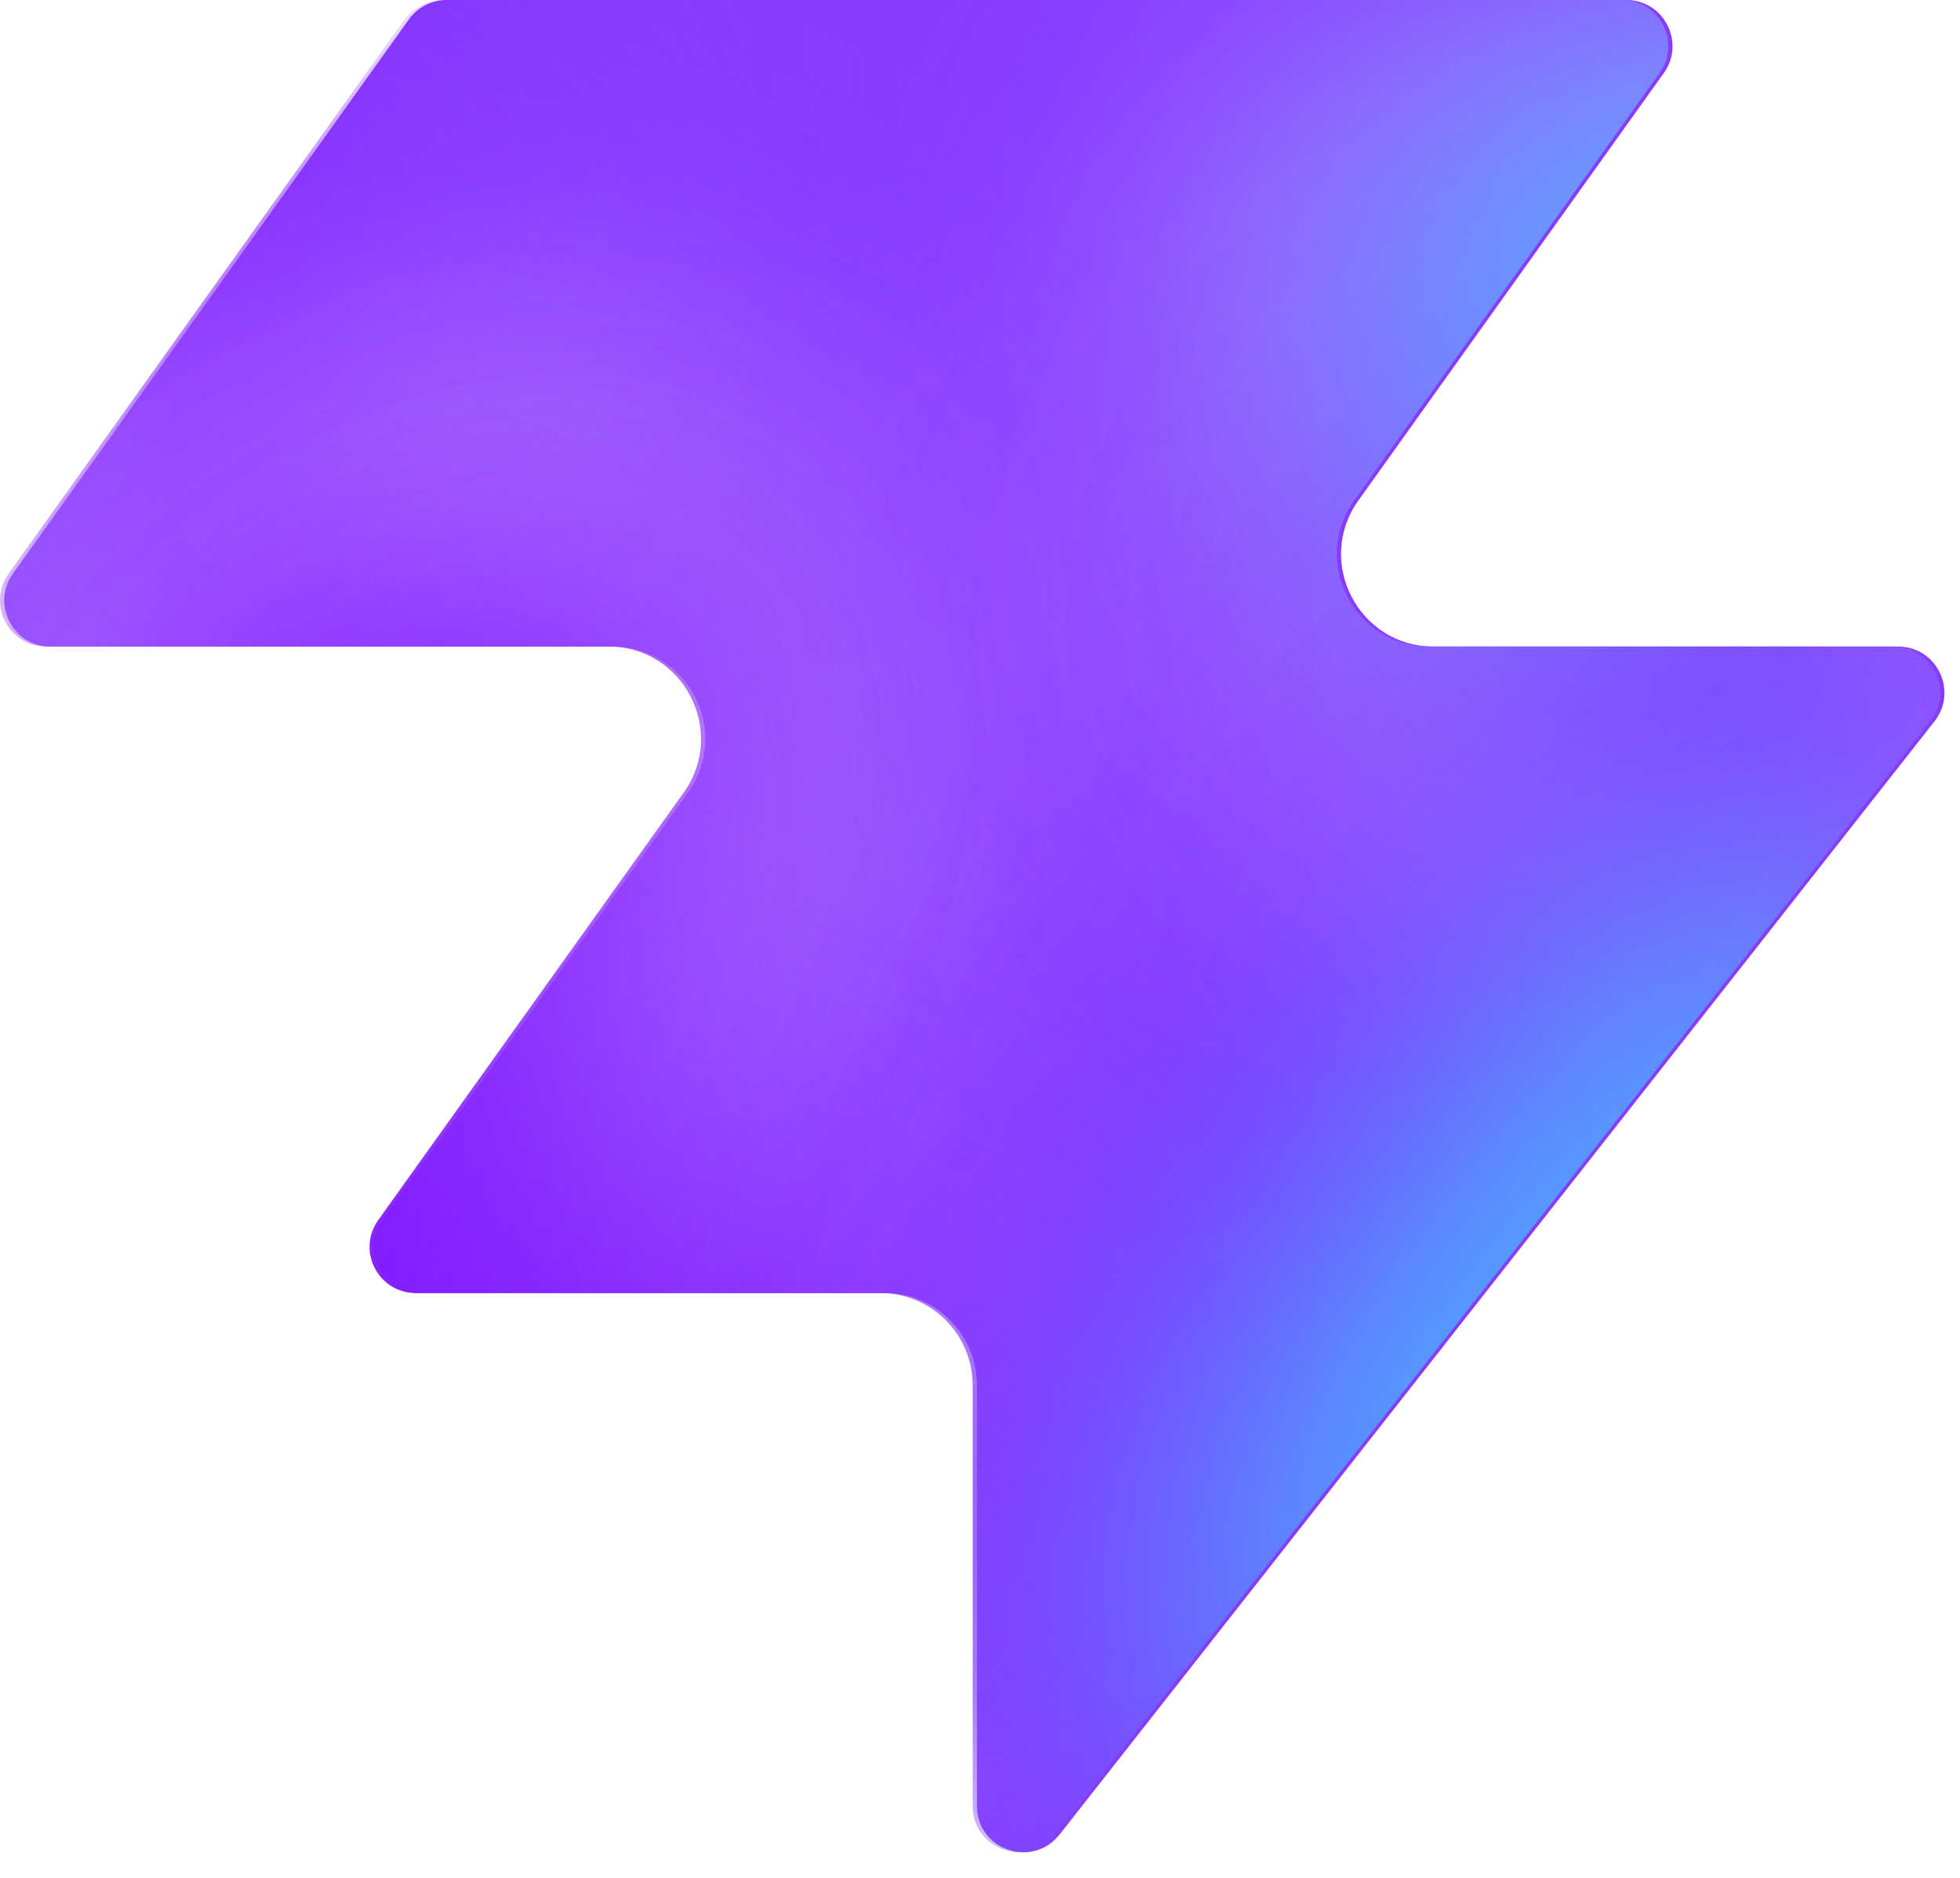
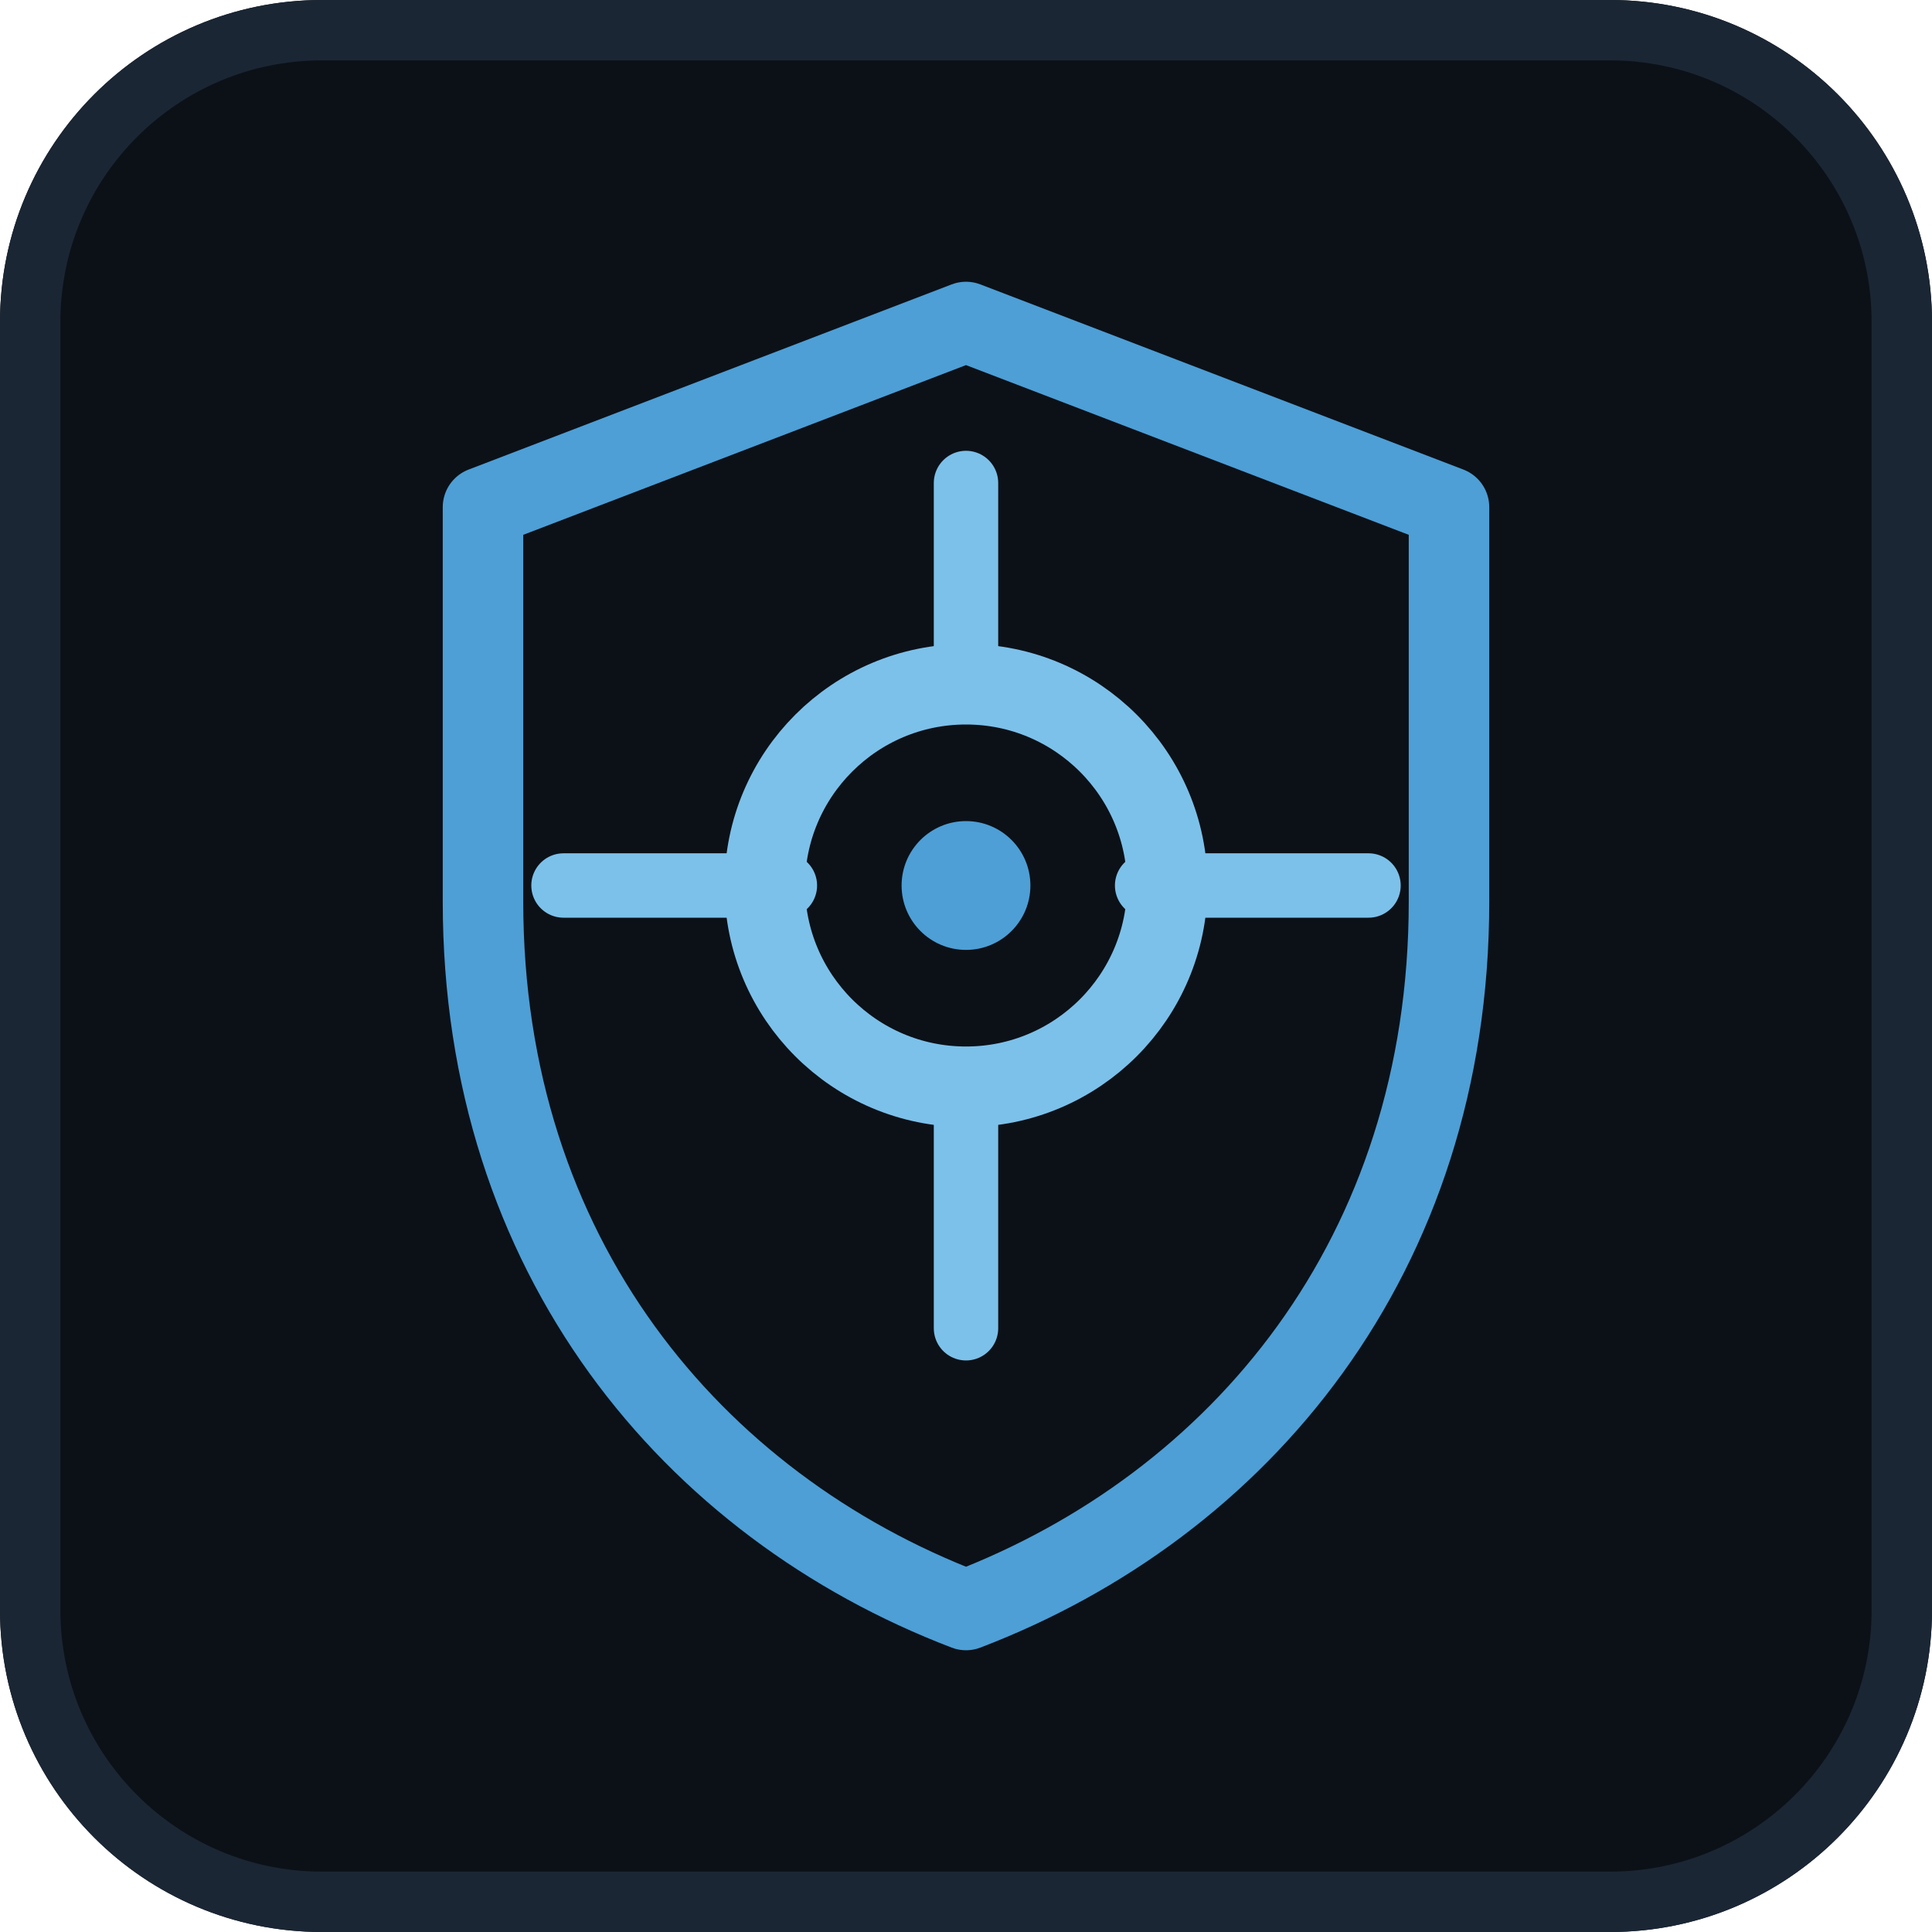
- <svg xmlns="http://www.w3.org/2000/svg" width="48" height="46" fill="none" viewBox="0 0 48 46">
-   <path fill="#863bff" d="M25.946 44.938c-.664.845-2.021.375-2.021-.698V33.937a2.26 2.26 0 0 0-2.262-2.262H10.287c-.92 0-1.456-1.04-.92-1.788l7.48-10.471c1.07-1.497 0-3.578-1.842-3.578H1.237c-.92 0-1.456-1.04-.92-1.788L10.013.474c.214-.297.556-.474.92-.474h28.894c.92 0 1.456 1.04.92 1.788l-7.48 10.471c-1.07 1.498 0 3.579 1.842 3.579h11.377c.943 0 1.473 1.088.89 1.83L25.947 44.94z" style="fill:#863bff;fill:color(display-p3 .525 .23 1);fill-opacity:1" />
-   <mask id="a" width="48" height="46" x="0" y="0" maskUnits="userSpaceOnUse" style="mask-type:alpha">
-     <path fill="#000" d="M25.842 44.938c-.664.844-2.021.375-2.021-.698V33.937a2.26 2.26 0 0 0-2.262-2.262H10.183c-.92 0-1.456-1.04-.92-1.788l7.48-10.471c1.07-1.498 0-3.579-1.842-3.579H1.133c-.92 0-1.456-1.04-.92-1.787L9.91.473c.214-.297.556-.474.92-.474h28.894c.92 0 1.456 1.04.92 1.788l-7.48 10.471c-1.07 1.498 0 3.578 1.842 3.578h11.377c.943 0 1.473 1.088.89 1.832L25.843 44.94z" style="fill:#000;fill-opacity:1" />
-   </mask>
-   <g mask="url(#a)">
-     <g filter="url(#b)">
-       <ellipse cx="5.508" cy="14.704" fill="#ede6ff" rx="5.508" ry="14.704" style="fill:#ede6ff;fill:color(display-p3 .927 .903 1);fill-opacity:1" transform="matrix(.00324 1 1 -.00324 -4.47 31.516)" />
-     </g>
-     <g filter="url(#c)">
-       <ellipse cx="10.399" cy="29.851" fill="#ede6ff" rx="10.399" ry="29.851" style="fill:#ede6ff;fill:color(display-p3 .927 .903 1);fill-opacity:1" transform="matrix(.00324 1 1 -.00324 -39.328 7.883)" />
-     </g>
-     <g filter="url(#d)">
-       <ellipse cx="5.508" cy="30.487" fill="#7e14ff" rx="5.508" ry="30.487" style="fill:#7e14ff;fill:color(display-p3 .492 .077 1);fill-opacity:1" transform="rotate(89.814 -25.913 -14.639)scale(1 -1)" />
-     </g>
-     <g filter="url(#e)">
-       <ellipse cx="5.508" cy="30.599" fill="#7e14ff" rx="5.508" ry="30.599" style="fill:#7e14ff;fill:color(display-p3 .492 .077 1);fill-opacity:1" transform="rotate(89.814 -32.644 -3.334)scale(1 -1)" />
-     </g>
-     <g filter="url(#f)">
-       <ellipse cx="5.508" cy="30.599" fill="#7e14ff" rx="5.508" ry="30.599" style="fill:#7e14ff;fill:color(display-p3 .492 .077 1);fill-opacity:1" transform="matrix(.00324 1 1 -.00324 -34.34 30.47)" />
-     </g>
-     <g filter="url(#g)">
-       <ellipse cx="14.072" cy="22.078" fill="#ede6ff" rx="14.072" ry="22.078" style="fill:#ede6ff;fill:color(display-p3 .927 .903 1);fill-opacity:1" transform="rotate(93.35 24.506 48.493)scale(-1 1)" />
-     </g>
-     <g filter="url(#h)">
-       <ellipse cx="3.47" cy="21.501" fill="#7e14ff" rx="3.47" ry="21.501" style="fill:#7e14ff;fill:color(display-p3 .492 .077 1);fill-opacity:1" transform="rotate(89.009 28.708 47.59)scale(-1 1)" />
-     </g>
-     <g filter="url(#i)">
-       <ellipse cx="3.47" cy="21.501" fill="#7e14ff" rx="3.47" ry="21.501" style="fill:#7e14ff;fill:color(display-p3 .492 .077 1);fill-opacity:1" transform="rotate(89.009 28.708 47.59)scale(-1 1)" />
-     </g>
-     <g filter="url(#j)">
-       <ellipse cx=".387" cy="8.972" fill="#7e14ff" rx="4.407" ry="29.108" style="fill:#7e14ff;fill:color(display-p3 .492 .077 1);fill-opacity:1" transform="rotate(39.51 .387 8.972)" />
-     </g>
-     <g filter="url(#k)">
-       <ellipse cx="47.523" cy="-6.092" fill="#7e14ff" rx="4.407" ry="29.108" style="fill:#7e14ff;fill:color(display-p3 .492 .077 1);fill-opacity:1" transform="rotate(37.892 47.523 -6.092)" />
-     </g>
-     <g filter="url(#l)">
-       <ellipse cx="41.412" cy="6.333" fill="#47bfff" rx="5.971" ry="9.665" style="fill:#47bfff;fill:color(display-p3 .28 .748 1);fill-opacity:1" transform="rotate(37.892 41.412 6.333)" />
-     </g>
-     <g filter="url(#m)">
-       <ellipse cx="-1.879" cy="38.332" fill="#7e14ff" rx="4.407" ry="29.108" style="fill:#7e14ff;fill:color(display-p3 .492 .077 1);fill-opacity:1" transform="rotate(37.892 -1.88 38.332)" />
-     </g>
-     <g filter="url(#n)">
-       <ellipse cx="-1.879" cy="38.332" fill="#7e14ff" rx="4.407" ry="29.108" style="fill:#7e14ff;fill:color(display-p3 .492 .077 1);fill-opacity:1" transform="rotate(37.892 -1.88 38.332)" />
-     </g>
-     <g filter="url(#o)">
-       <ellipse cx="35.651" cy="29.907" fill="#7e14ff" rx="4.407" ry="29.108" style="fill:#7e14ff;fill:color(display-p3 .492 .077 1);fill-opacity:1" transform="rotate(37.892 35.651 29.907)" />
-     </g>
-     <g filter="url(#p)">
-       <ellipse cx="38.418" cy="32.4" fill="#47bfff" rx="5.971" ry="15.297" style="fill:#47bfff;fill:color(display-p3 .28 .748 1);fill-opacity:1" transform="rotate(37.892 38.418 32.4)" />
-     </g>
-   </g>
-   <defs>
-     <filter id="b" width="60.045" height="41.654" x="-19.77" y="16.149" color-interpolation-filters="sRGB" filterUnits="userSpaceOnUse">
-       <feFlood flood-opacity="0" result="BackgroundImageFix" />
-       <feBlend in="SourceGraphic" in2="BackgroundImageFix" result="shape" />
-       <feGaussianBlur result="effect1_foregroundBlur_2002_17158" stdDeviation="7.659" />
-     </filter>
-     <filter id="c" width="90.34" height="51.437" x="-54.613" y="-7.533" color-interpolation-filters="sRGB" filterUnits="userSpaceOnUse">
-       <feFlood flood-opacity="0" result="BackgroundImageFix" />
-       <feBlend in="SourceGraphic" in2="BackgroundImageFix" result="shape" />
-       <feGaussianBlur result="effect1_foregroundBlur_2002_17158" stdDeviation="7.659" />
-     </filter>
-     <filter id="d" width="79.355" height="29.4" x="-49.64" y="2.03" color-interpolation-filters="sRGB" filterUnits="userSpaceOnUse">
-       <feFlood flood-opacity="0" result="BackgroundImageFix" />
-       <feBlend in="SourceGraphic" in2="BackgroundImageFix" result="shape" />
-       <feGaussianBlur result="effect1_foregroundBlur_2002_17158" stdDeviation="4.596" />
-     </filter>
-     <filter id="e" width="79.579" height="29.4" x="-45.045" y="20.029" color-interpolation-filters="sRGB" filterUnits="userSpaceOnUse">
-       <feFlood flood-opacity="0" result="BackgroundImageFix" />
-       <feBlend in="SourceGraphic" in2="BackgroundImageFix" result="shape" />
-       <feGaussianBlur result="effect1_foregroundBlur_2002_17158" stdDeviation="4.596" />
-     </filter>
-     <filter id="f" width="79.579" height="29.4" x="-43.513" y="21.178" color-interpolation-filters="sRGB" filterUnits="userSpaceOnUse">
-       <feFlood flood-opacity="0" result="BackgroundImageFix" />
-       <feBlend in="SourceGraphic" in2="BackgroundImageFix" result="shape" />
-       <feGaussianBlur result="effect1_foregroundBlur_2002_17158" stdDeviation="4.596" />
-     </filter>
-     <filter id="g" width="74.749" height="58.852" x="15.756" y="-17.901" color-interpolation-filters="sRGB" filterUnits="userSpaceOnUse">
-       <feFlood flood-opacity="0" result="BackgroundImageFix" />
-       <feBlend in="SourceGraphic" in2="BackgroundImageFix" result="shape" />
-       <feGaussianBlur result="effect1_foregroundBlur_2002_17158" stdDeviation="7.659" />
-     </filter>
-     <filter id="h" width="61.377" height="25.362" x="23.548" y="2.284" color-interpolation-filters="sRGB" filterUnits="userSpaceOnUse">
-       <feFlood flood-opacity="0" result="BackgroundImageFix" />
-       <feBlend in="SourceGraphic" in2="BackgroundImageFix" result="shape" />
-       <feGaussianBlur result="effect1_foregroundBlur_2002_17158" stdDeviation="4.596" />
-     </filter>
-     <filter id="i" width="61.377" height="25.362" x="23.548" y="2.284" color-interpolation-filters="sRGB" filterUnits="userSpaceOnUse">
-       <feFlood flood-opacity="0" result="BackgroundImageFix" />
-       <feBlend in="SourceGraphic" in2="BackgroundImageFix" result="shape" />
-       <feGaussianBlur result="effect1_foregroundBlur_2002_17158" stdDeviation="4.596" />
-     </filter>
-     <filter id="j" width="56.045" height="63.649" x="-27.636" y="-22.853" color-interpolation-filters="sRGB" filterUnits="userSpaceOnUse">
-       <feFlood flood-opacity="0" result="BackgroundImageFix" />
-       <feBlend in="SourceGraphic" in2="BackgroundImageFix" result="shape" />
-       <feGaussianBlur result="effect1_foregroundBlur_2002_17158" stdDeviation="4.596" />
-     </filter>
-     <filter id="k" width="54.814" height="64.646" x="20.116" y="-38.415" color-interpolation-filters="sRGB" filterUnits="userSpaceOnUse">
-       <feFlood flood-opacity="0" result="BackgroundImageFix" />
-       <feBlend in="SourceGraphic" in2="BackgroundImageFix" result="shape" />
-       <feGaussianBlur result="effect1_foregroundBlur_2002_17158" stdDeviation="4.596" />
-     </filter>
-     <filter id="l" width="33.541" height="35.313" x="24.641" y="-11.323" color-interpolation-filters="sRGB" filterUnits="userSpaceOnUse">
-       <feFlood flood-opacity="0" result="BackgroundImageFix" />
-       <feBlend in="SourceGraphic" in2="BackgroundImageFix" result="shape" />
-       <feGaussianBlur result="effect1_foregroundBlur_2002_17158" stdDeviation="4.596" />
-     </filter>
-     <filter id="m" width="54.814" height="64.646" x="-29.286" y="6.009" color-interpolation-filters="sRGB" filterUnits="userSpaceOnUse">
-       <feFlood flood-opacity="0" result="BackgroundImageFix" />
-       <feBlend in="SourceGraphic" in2="BackgroundImageFix" result="shape" />
-       <feGaussianBlur result="effect1_foregroundBlur_2002_17158" stdDeviation="4.596" />
-     </filter>
-     <filter id="n" width="54.814" height="64.646" x="-29.286" y="6.009" color-interpolation-filters="sRGB" filterUnits="userSpaceOnUse">
-       <feFlood flood-opacity="0" result="BackgroundImageFix" />
-       <feBlend in="SourceGraphic" in2="BackgroundImageFix" result="shape" />
-       <feGaussianBlur result="effect1_foregroundBlur_2002_17158" stdDeviation="4.596" />
-     </filter>
-     <filter id="o" width="54.814" height="64.646" x="8.244" y="-2.416" color-interpolation-filters="sRGB" filterUnits="userSpaceOnUse">
-       <feFlood flood-opacity="0" result="BackgroundImageFix" />
-       <feBlend in="SourceGraphic" in2="BackgroundImageFix" result="shape" />
-       <feGaussianBlur result="effect1_foregroundBlur_2002_17158" stdDeviation="4.596" />
-     </filter>
-     <filter id="p" width="39.409" height="43.623" x="18.713" y="10.588" color-interpolation-filters="sRGB" filterUnits="userSpaceOnUse">
-       <feFlood flood-opacity="0" result="BackgroundImageFix" />
-       <feBlend in="SourceGraphic" in2="BackgroundImageFix" result="shape" />
-       <feGaussianBlur result="effect1_foregroundBlur_2002_17158" stdDeviation="4.596" />
-     </filter>
-   </defs>
+ <svg xmlns="http://www.w3.org/2000/svg" viewBox="0 0 48 48">
+   <rect width="48" height="48" rx="8" fill="#0c1118" />
+   <rect x="0.75" y="0.75" width="46.5" height="46.5" rx="7.25" fill="none" stroke="#1b2634" stroke-width="1.5" />
+   <path d="M24 8 L36 12.6 L36 22.4 C36 31.2 30.8 37.4 24 40 C17.2 37.4 12 31.2 12 22.4 L12 12.6 L24 8 Z" fill="none" stroke="#4d9fd6" stroke-width="2" stroke-linejoin="round" />
+   <circle cx="24" cy="22" r="5" fill="none" stroke="#7cc1ea" stroke-width="2" />
+   <circle cx="24" cy="22" r="1.6" fill="#4d9fd6" />
+   <path d="M24 17 L24 12" stroke="#7cc1ea" stroke-width="1.6" stroke-linecap="round" />
+   <path d="M24 27 L24 33" stroke="#7cc1ea" stroke-width="1.6" stroke-linecap="round" />
+   <path d="M19.5 22 L14 22" stroke="#7cc1ea" stroke-width="1.6" stroke-linecap="round" />
+   <path d="M28.5 22 L34 22" stroke="#7cc1ea" stroke-width="1.6" stroke-linecap="round" />
</svg>
